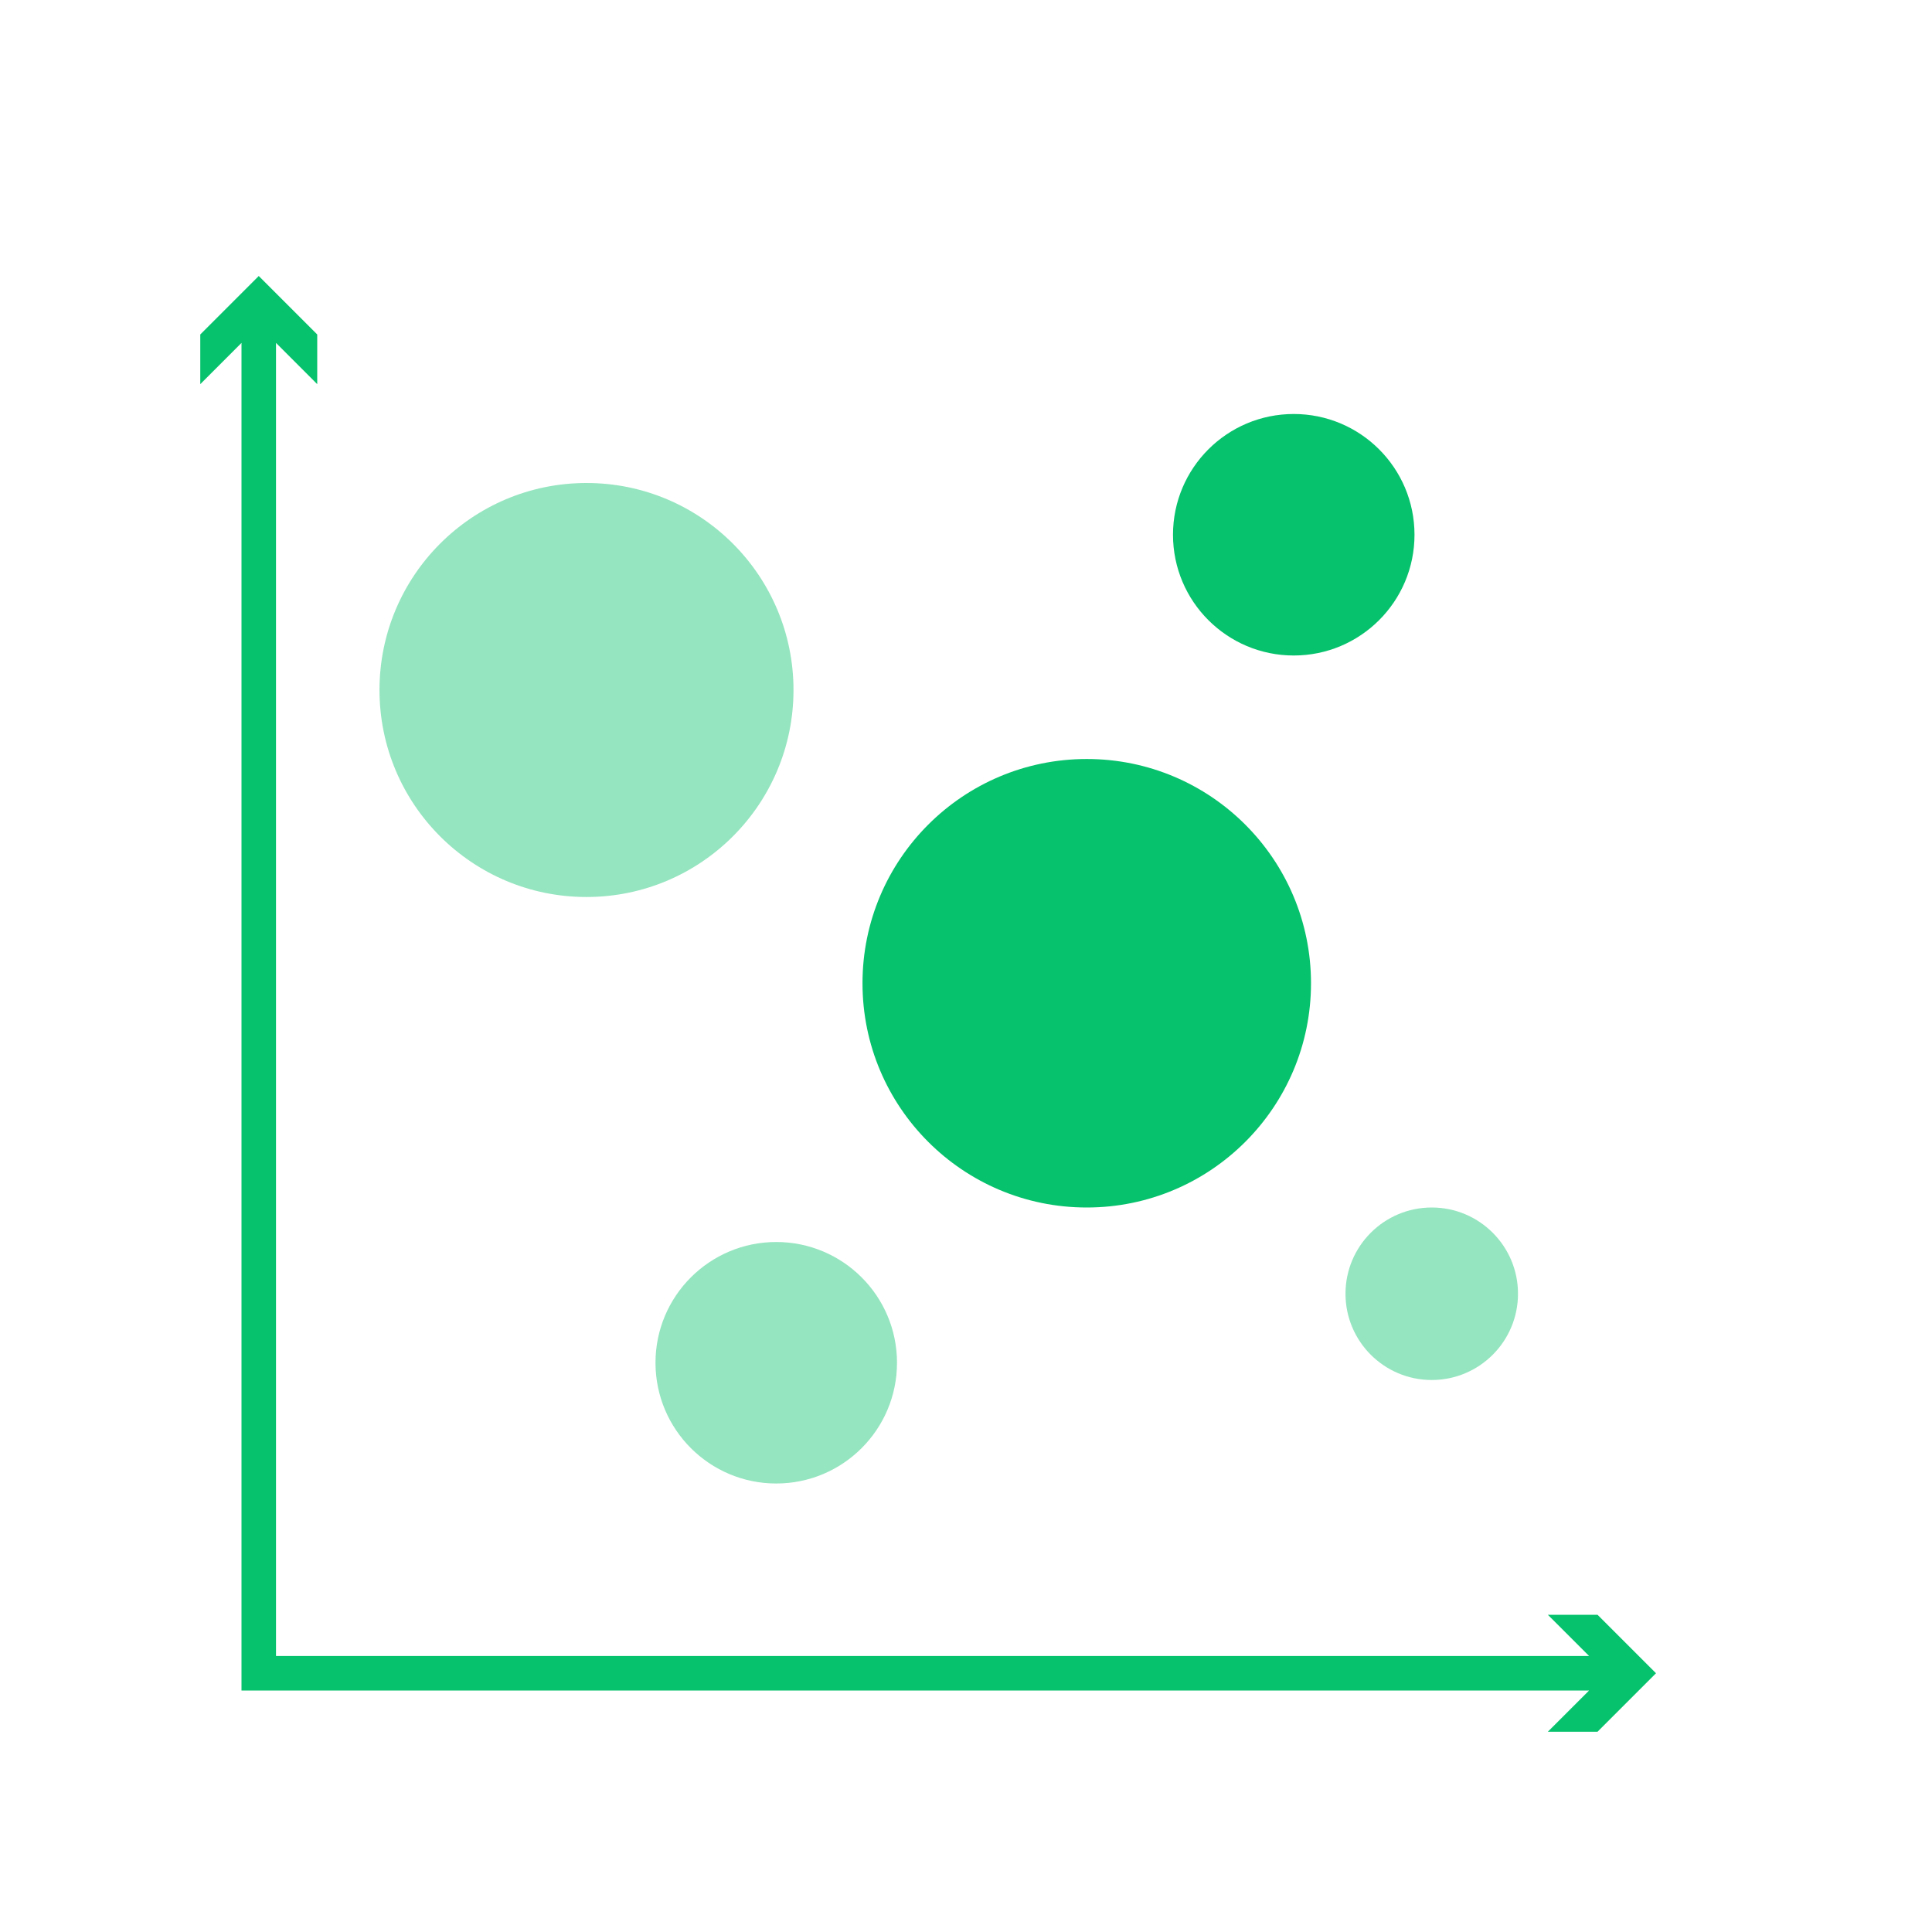
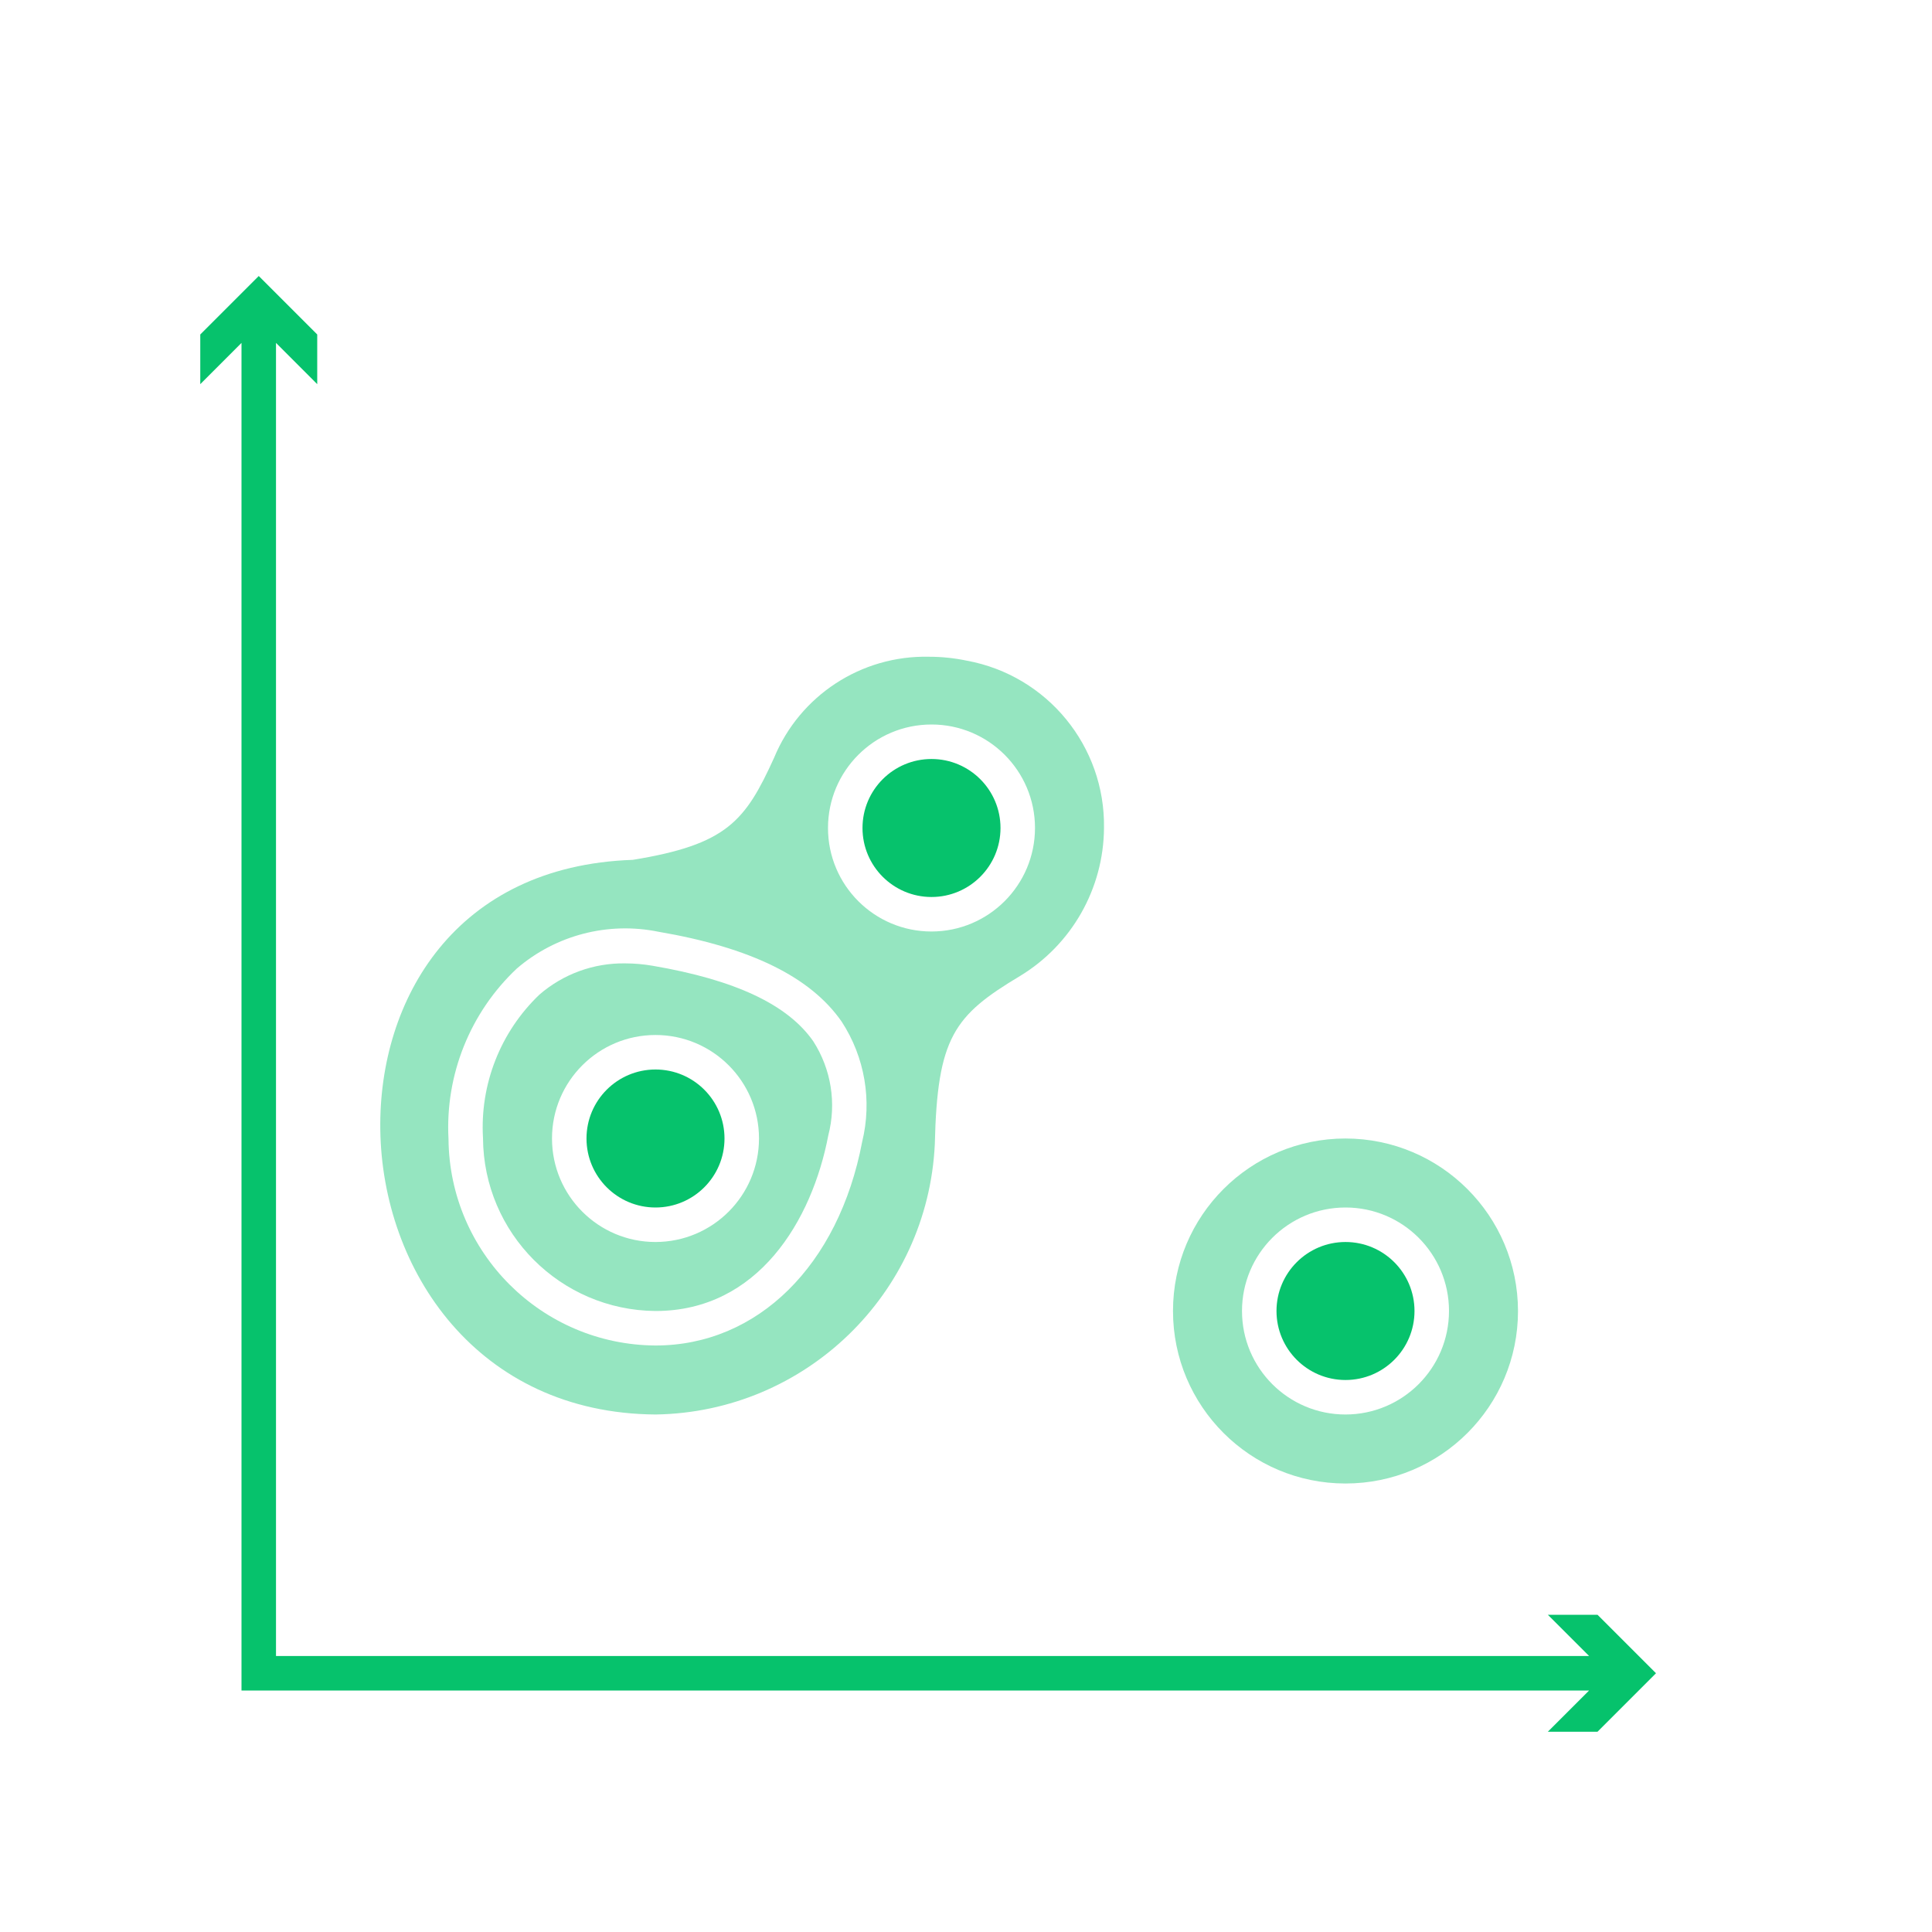
<svg xmlns="http://www.w3.org/2000/svg" id="rawgraphs-icons" width="56" height="56" viewBox="0 0 56 56">
  <defs>
    <style>
      .cls-1 {
        fill: #95e5c0;
      }

      .cls-2 {
        fill: #06c26c;
      }
    </style>
  </defs>
  <g id="secundary">
-     <circle class="cls-1" cx="22.5" cy="39.5" r="3.5" />
-     <circle class="cls-1" cx="17" cy="20" r="6" />
-     <circle class="cls-1" cx="41.5" cy="37.5" r="2.5" />
+     <path class="cls-1" d="M28.025,19.15a5.378,5.378,0,0,0-1.103-.114,4.743,4.743,0,0,0-4.485,2.929c-.834,1.835-1.368,2.515-4.095,2.958-5.144.176-7.368,4.048-7.319,7.811.053,4.079,2.811,8.229,7.979,8.266a8.228,8.228,0,0,0,8.094-7.831c.07-3.108.562-3.736,2.47-4.879A5.059,5.059,0,0,0,32,24.003,4.855,4.855,0,0,0,28.025,19.15ZM24.991,33.093C24.309,36.682,21.957,39,19,39a6.038,6.038,0,0,1-6-5.987,6.322,6.322,0,0,1,1.982-4.941,4.819,4.819,0,0,1,4.102-1.065c2.674.457,4.412,1.31,5.313,2.607A4.441,4.441,0,0,1,24.991,33.093ZM27,27a3,3,0,1,1,3-3A3.003,3.003,0,0,1,27,27Z" />
+     <path class="cls-1" d="M18.916,27.993a4.753,4.753,0,0,0-.798-.069,3.707,3.707,0,0,0-2.482.905A5.317,5.317,0,0,0,14,32.987,5.043,5.043,0,0,0,19,38c2.979,0,4.54-2.631,5.009-5.093a3.439,3.439,0,0,0-.434-2.722C22.835,29.119,21.311,28.402,18.916,27.993ZM19,36a3,3,0,1,1,3-3A3.003,3.003,0,0,1,19,36Z" />
+     <path class="cls-1" d="M39,33a5,5,0,1,0,5,5A5.006,5.006,0,0,0,39,33Zm0,8a3,3,0,1,1,3-3A3.003,3.003,0,0,1,39,41Z" />
  </g>
  <g id="primary">
    <polygon class="cls-2" points="46.305 46.805 44.865 46.805 46.061 48 8 48 8 9.939 9.195 11.135 9.195 9.695 7.5 8 5.805 9.695 5.805 11.135 7 9.939 7 49 46.061 49 44.865 50.195 46.305 50.195 48 48.5 46.305 46.805" />
-     <circle class="cls-2" cx="31.5" cy="28.5" r="6.5" />
-     <circle class="cls-2" cx="37.5" cy="15.5" r="3.5" />
+     <circle class="cls-2" cx="19" cy="33" r="2" />
+     <circle class="cls-2" cx="27" cy="24" r="2" />
+     <circle class="cls-2" cx="39" cy="38" r="2" />
  </g>
</svg>
